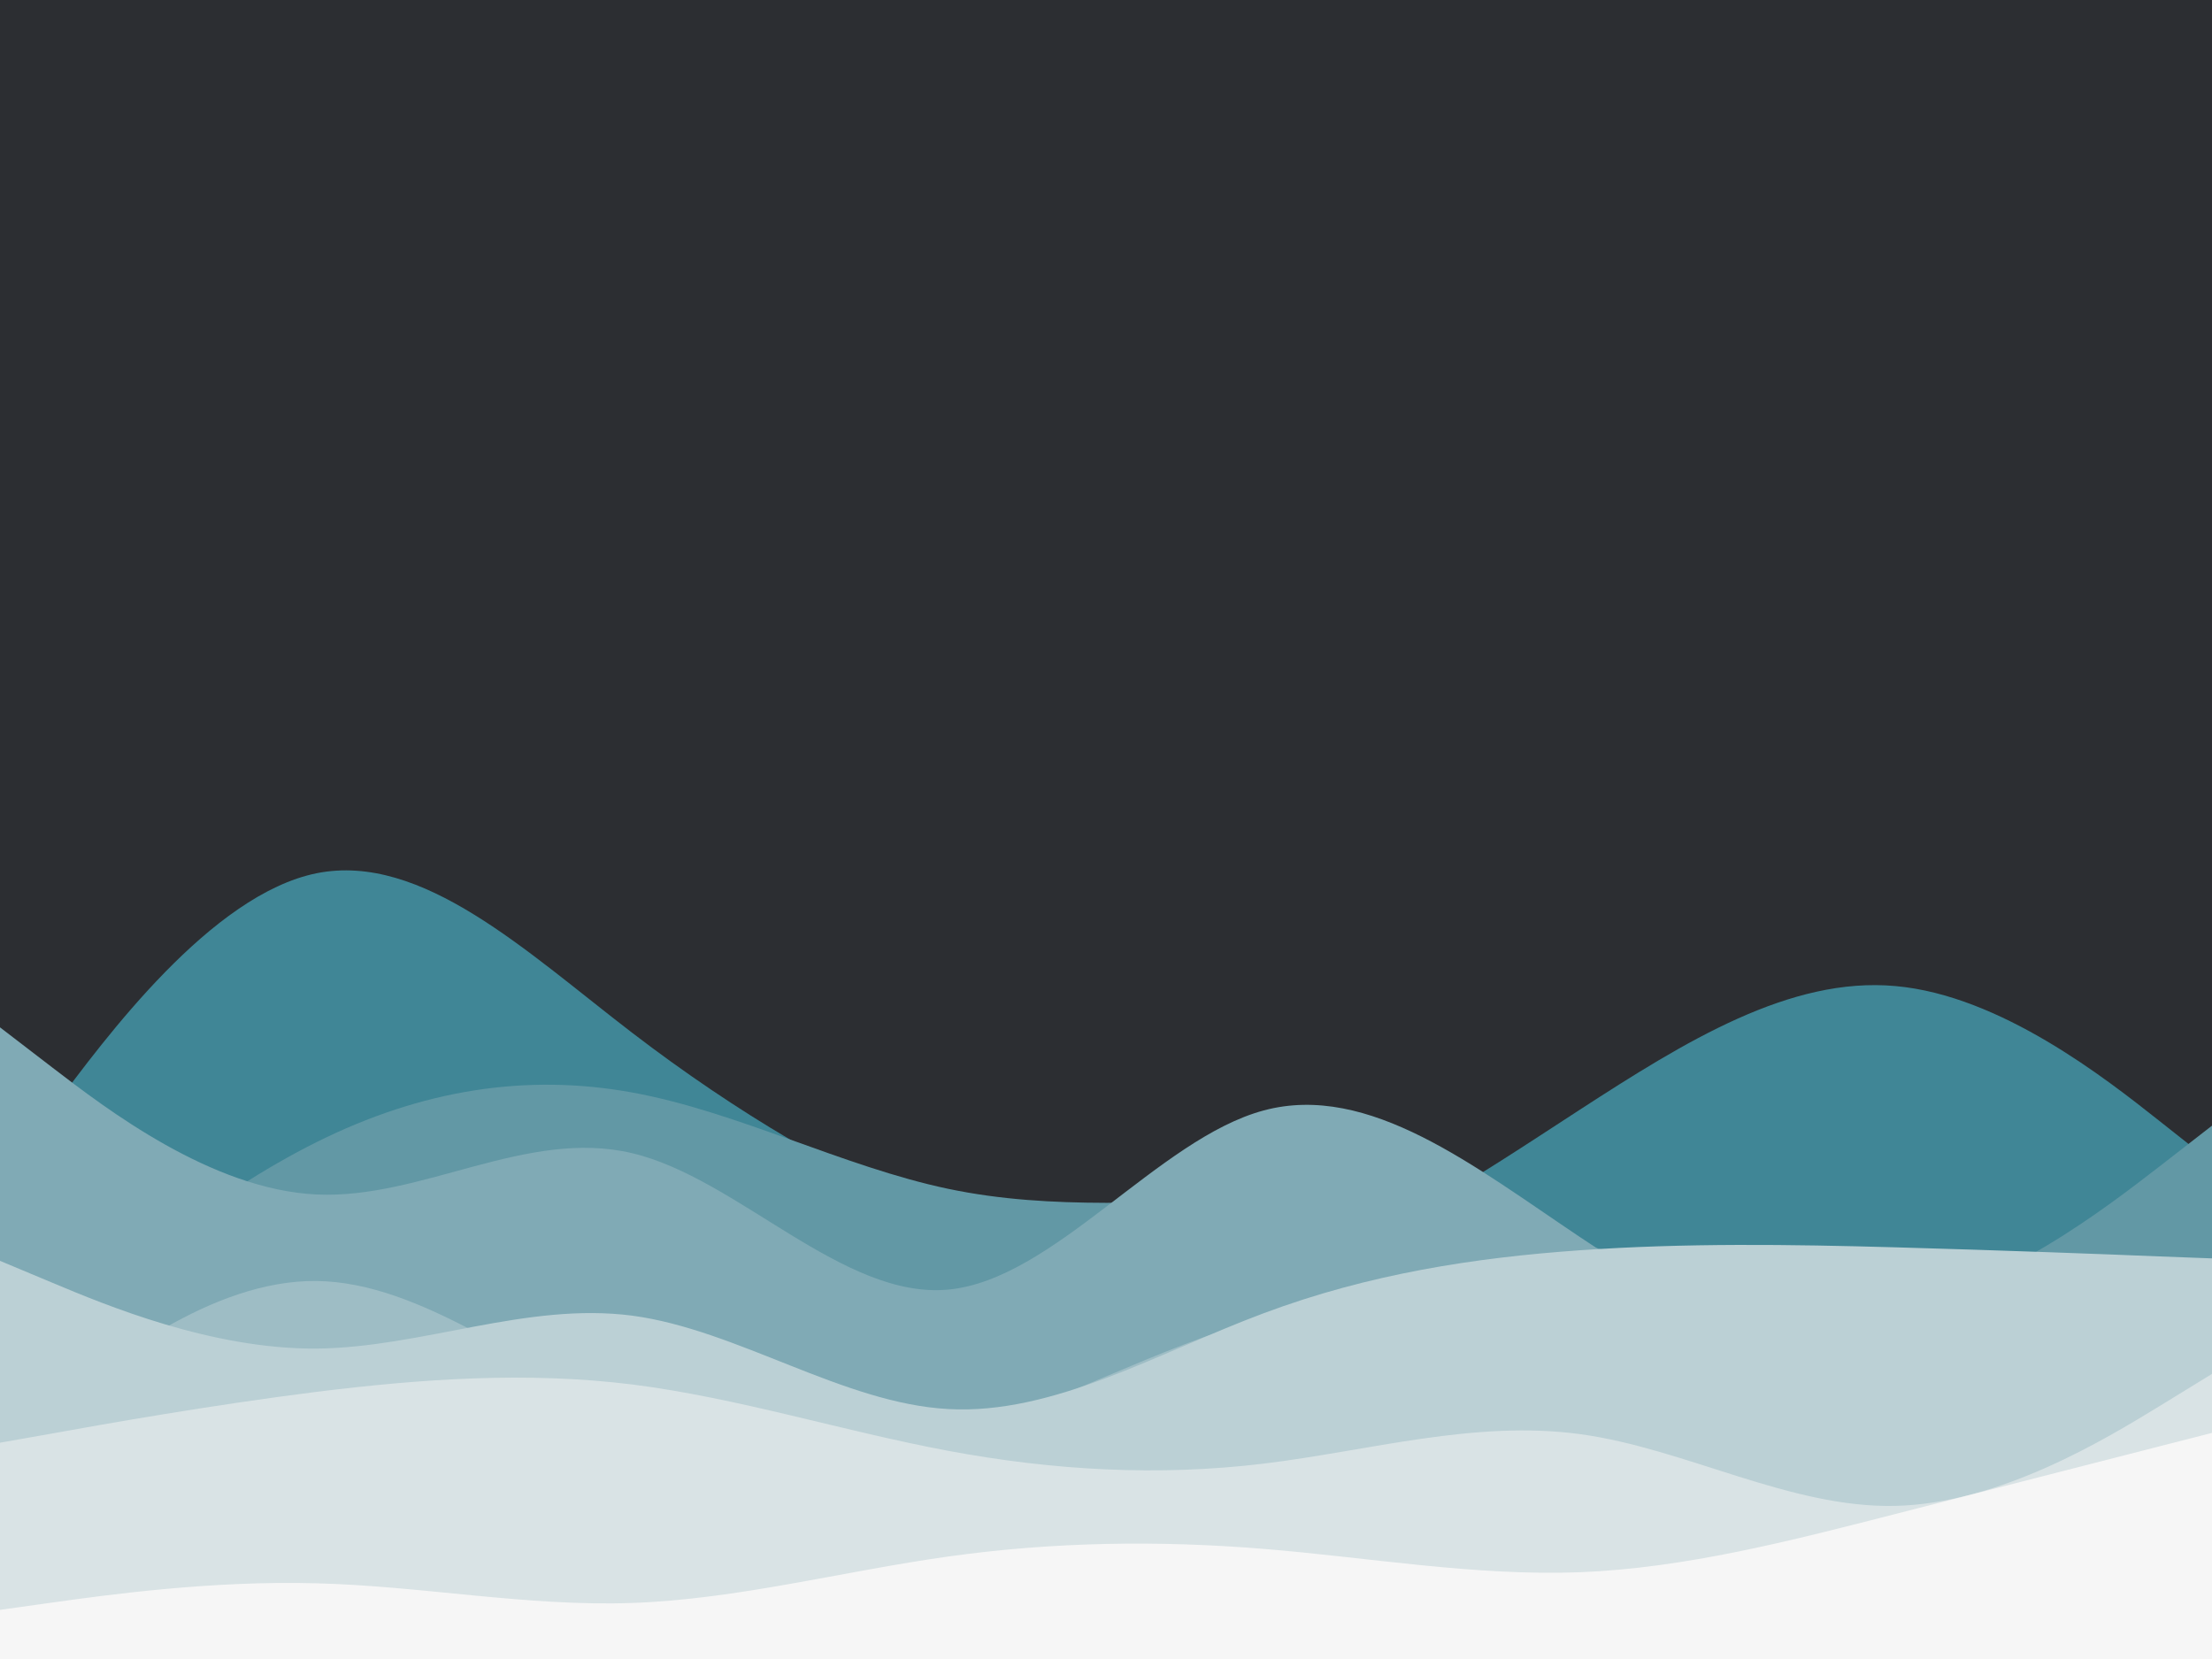
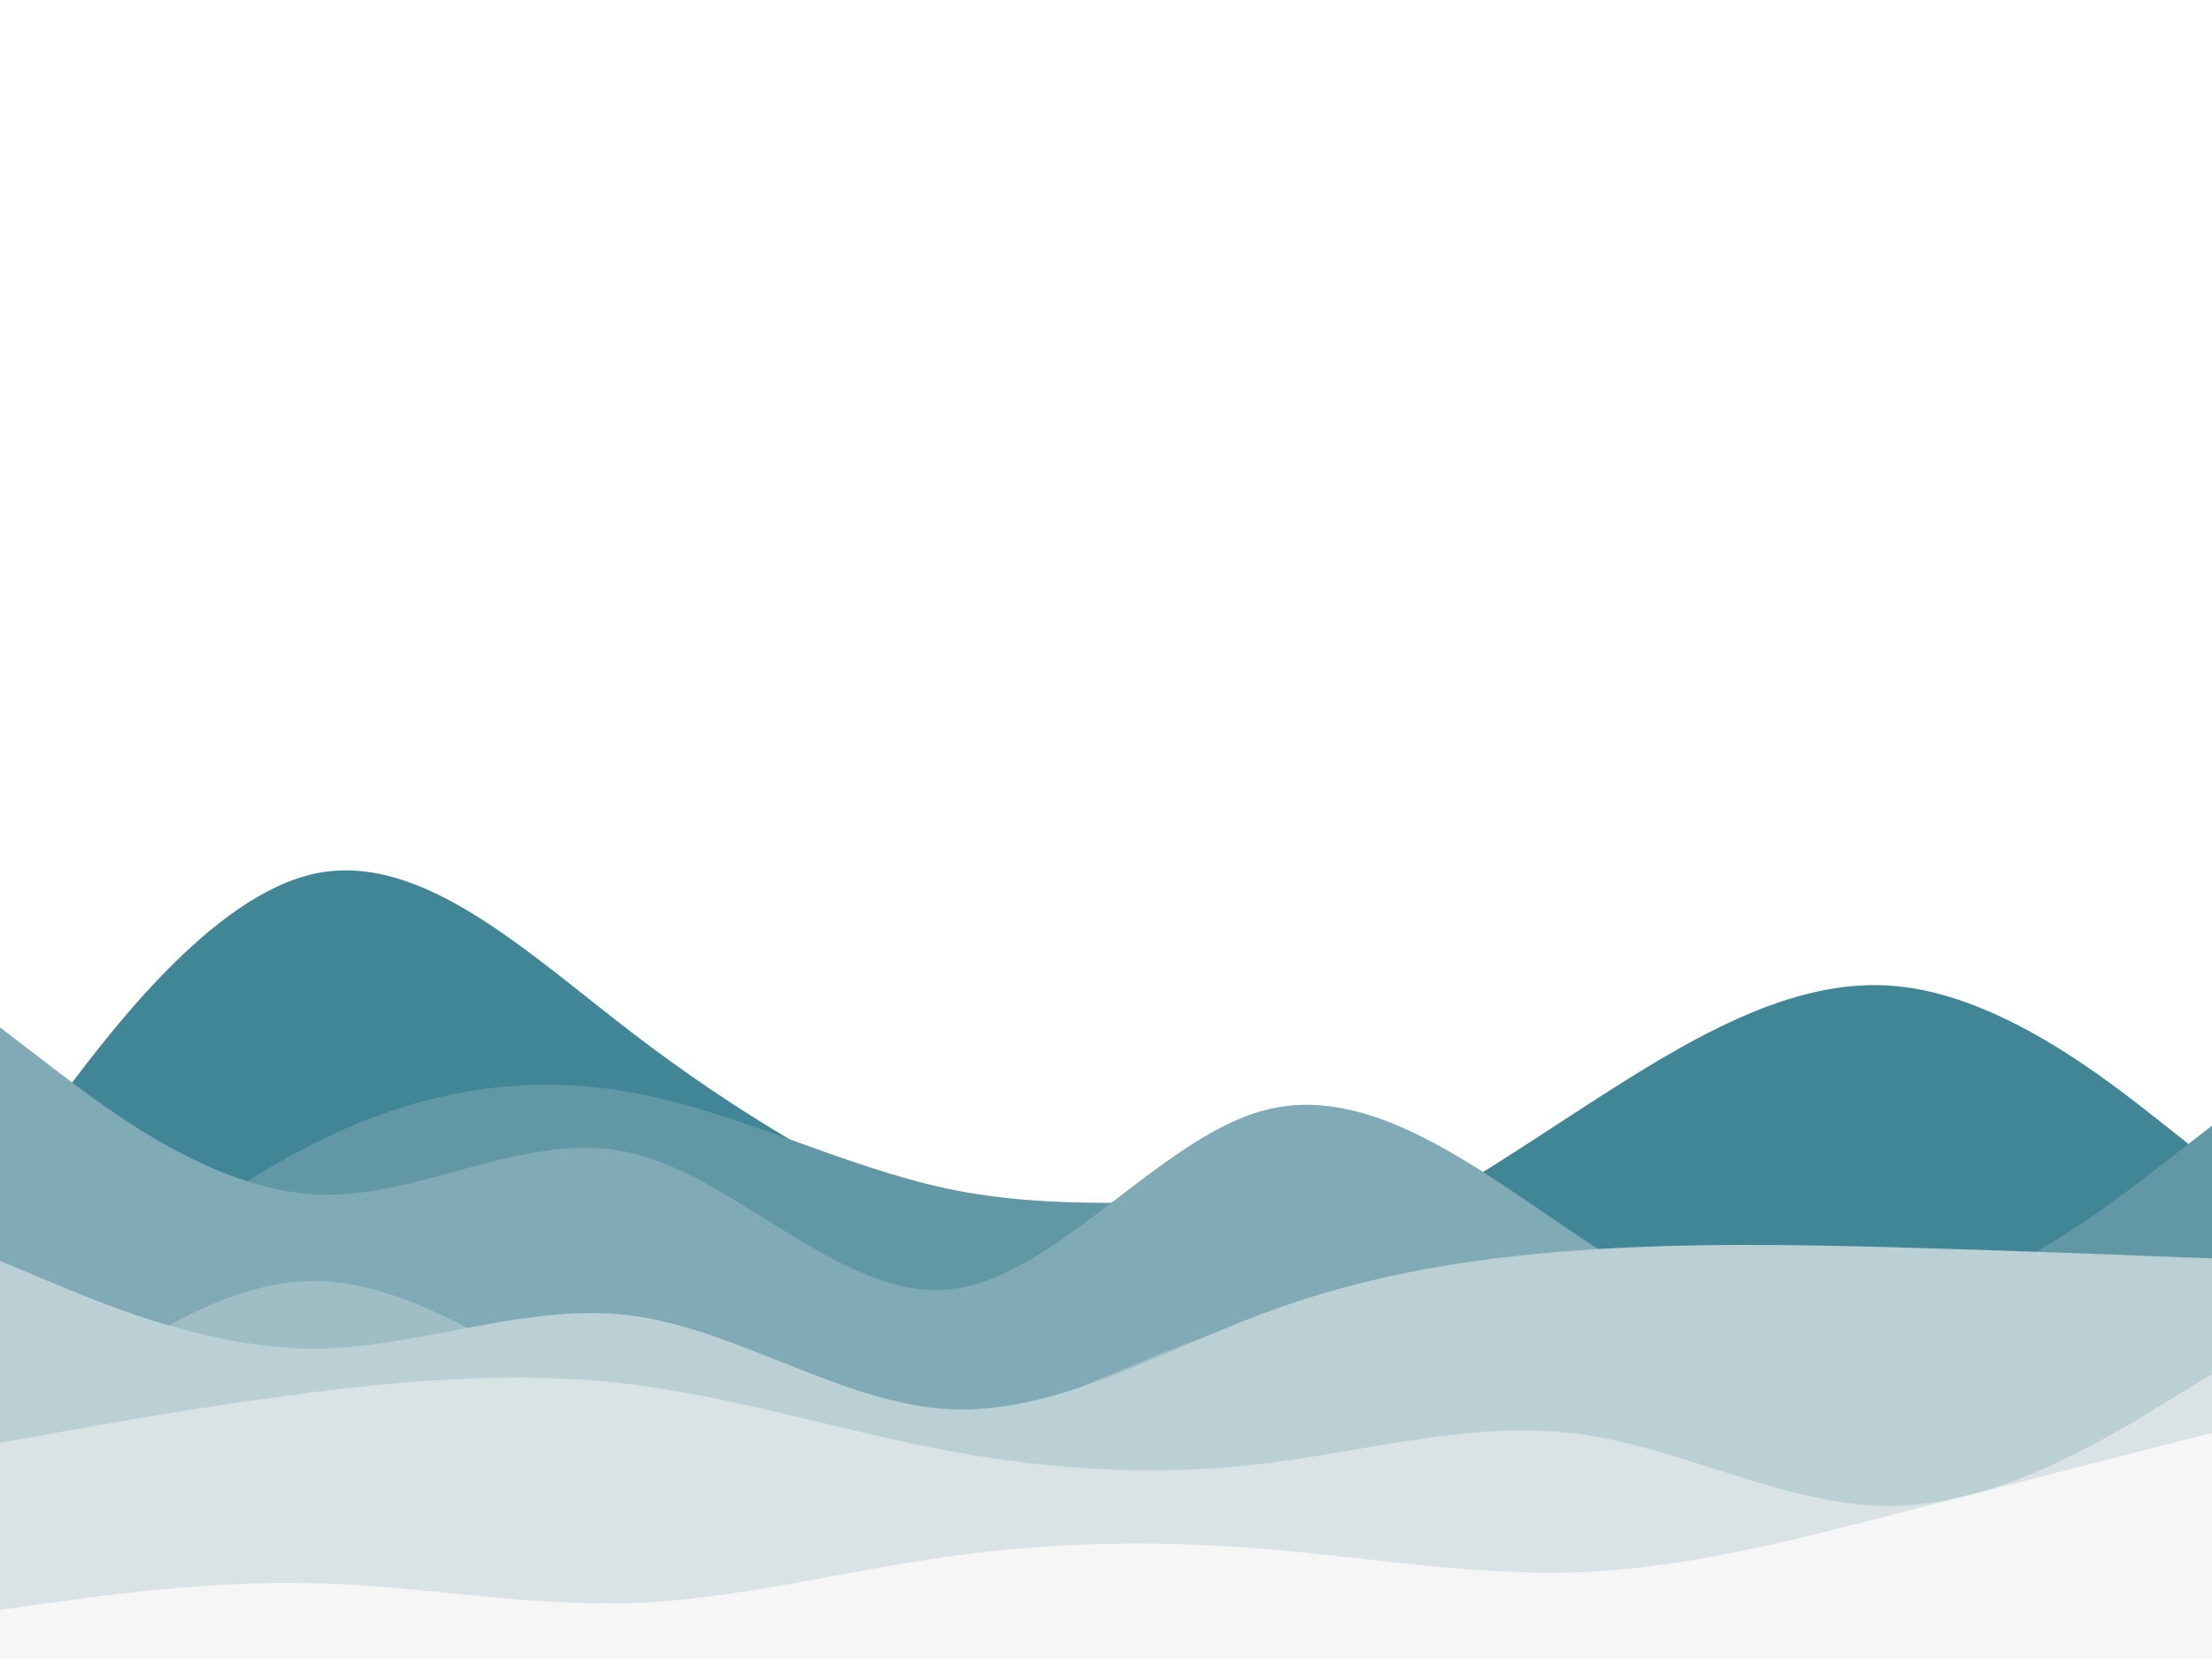
<svg xmlns="http://www.w3.org/2000/svg" id="visual" viewBox="0 0 900 675" width="900" height="675" version="1.1">
-   <rect x="0" y="0" width="900" height="675" fill="#2c2e32" />
+   <rect x="0" y="0" width="900" height="675" fill="#2c2e32" fill-opacity="0" />
  <path d="M0 480L21.5 451C43 422 86 364 128.8 355.3C171.7 346.7 214.3 387.3 257.2 420.2C300 453 343 478 385.8 496.3C428.7 514.7 471.3 526.3 514.2 517.5C557 508.7 600 479.3 642.8 451.5C685.7 423.7 728.3 397.3 771.2 401.2C814 405 857 439 878.5 456L900 473L900 676L878.5 676C857 676 814 676 771.2 676C728.3 676 685.7 676 642.8 676C600 676 557 676 514.2 676C471.3 676 428.7 676 385.8 676C343 676 300 676 257.2 676C214.3 676 171.7 676 128.8 676C86 676 43 676 21.5 676L0 676Z" fill="#408696" />
  <path d="M0 558L21.5 540C43 522 86 486 128.8 464.7C171.7 443.3 214.3 436.7 257.2 444.5C300 452.3 343 474.7 385.8 483.7C428.7 492.7 471.3 488.3 514.2 488.5C557 488.7 600 493.3 642.8 505.7C685.7 518 728.3 538 771.2 531.3C814 524.7 857 491.3 878.5 474.7L900 458L900 676L878.5 676C857 676 814 676 771.2 676C728.3 676 685.7 676 642.8 676C600 676 557 676 514.2 676C471.3 676 428.7 676 385.8 676C343 676 300 676 257.2 676C214.3 676 171.7 676 128.8 676C86 676 43 676 21.5 676L0 676Z" fill="#6298a5" />
  <path d="M0 418L21.5 434.5C43 451 86 484 128.8 486C171.7 488 214.3 459 257.2 469.2C300 479.3 343 528.7 385.8 524.7C428.7 520.7 471.3 463.3 514.2 451.8C557 440.3 600 474.7 642.8 503.3C685.7 532 728.3 555 771.2 563.7C814 572.3 857 566.7 878.5 563.8L900 561L900 676L878.5 676C857 676 814 676 771.2 676C728.3 676 685.7 676 642.8 676C600 676 557 676 514.2 676C471.3 676 428.7 676 385.8 676C343 676 300 676 257.2 676C214.3 676 171.7 676 128.8 676C86 676 43 676 21.5 676L0 676Z" fill="#80aab5" />
  <path d="M0 590L21.5 572.7C43 555.3 86 520.7 128.8 521.2C171.7 521.7 214.3 557.3 257.2 575.8C300 594.3 343 595.7 385.8 584C428.7 572.3 471.3 547.7 514.2 536.3C557 525 600 527 642.8 536.2C685.7 545.3 728.3 561.7 771.2 569.7C814 577.7 857 577.3 878.5 577.2L900 577L900 676L878.5 676C857 676 814 676 771.2 676C728.3 676 685.7 676 642.8 676C600 676 557 676 514.2 676C471.3 676 428.7 676 385.8 676C343 676 300 676 257.2 676C214.3 676 171.7 676 128.8 676C86 676 43 676 21.5 676L0 676Z" fill="#9ebdc5" />
  <path d="M0 513L21.5 522C43 531 86 549 128.8 548.7C171.7 548.3 214.3 529.7 257.2 535.3C300 541 343 571 385.8 573.3C428.7 575.7 471.3 550.3 514.2 534.3C557 518.3 600 511.7 642.8 508.7C685.7 505.7 728.3 506.3 771.2 507.5C814 508.7 857 510.3 878.5 511.2L900 512L900 676L878.5 676C857 676 814 676 771.2 676C728.3 676 685.7 676 642.8 676C600 676 557 676 514.2 676C471.3 676 428.7 676 385.8 676C343 676 300 676 257.2 676C214.3 676 171.7 676 128.8 676C86 676 43 676 21.5 676L0 676Z" fill="#bbd0d5" />
  <path d="M0 587L21.5 583.2C43 579.3 86 571.7 128.8 566.3C171.7 561 214.3 558 257.2 563.3C300 568.7 343 582.3 385.8 590.3C428.7 598.3 471.3 600.7 514.2 595.5C557 590.3 600 577.7 642.8 583.5C685.7 589.3 728.3 613.7 771.2 612.7C814 611.7 857 585.3 878.5 572.2L900 559L900 676L878.5 676C857 676 814 676 771.2 676C728.3 676 685.7 676 642.8 676C600 676 557 676 514.2 676C471.3 676 428.7 676 385.8 676C343 676 300 676 257.2 676C214.3 676 171.7 676 128.8 676C86 676 43 676 21.5 676L0 676Z" fill="#d9e3e5" />
  <path d="M0 655L21.5 652C43 649 86 643 128.8 644.2C171.7 645.3 214.3 653.7 257.2 652.2C300 650.7 343 639.3 385.8 633.3C428.7 627.3 471.3 626.7 514.2 630.2C557 633.7 600 641.3 642.8 639.7C685.7 638 728.3 627 771.2 616C814 605 857 594 878.5 588.5L900 583L900 676L878.5 676C857 676 814 676 771.2 676C728.3 676 685.7 676 642.8 676C600 676 557 676 514.2 676C471.3 676 428.7 676 385.8 676C343 676 300 676 257.2 676C214.3 676 171.7 676 128.8 676C86 676 43 676 21.5 676L0 676Z" fill="#f6f6f6" />
</svg>
